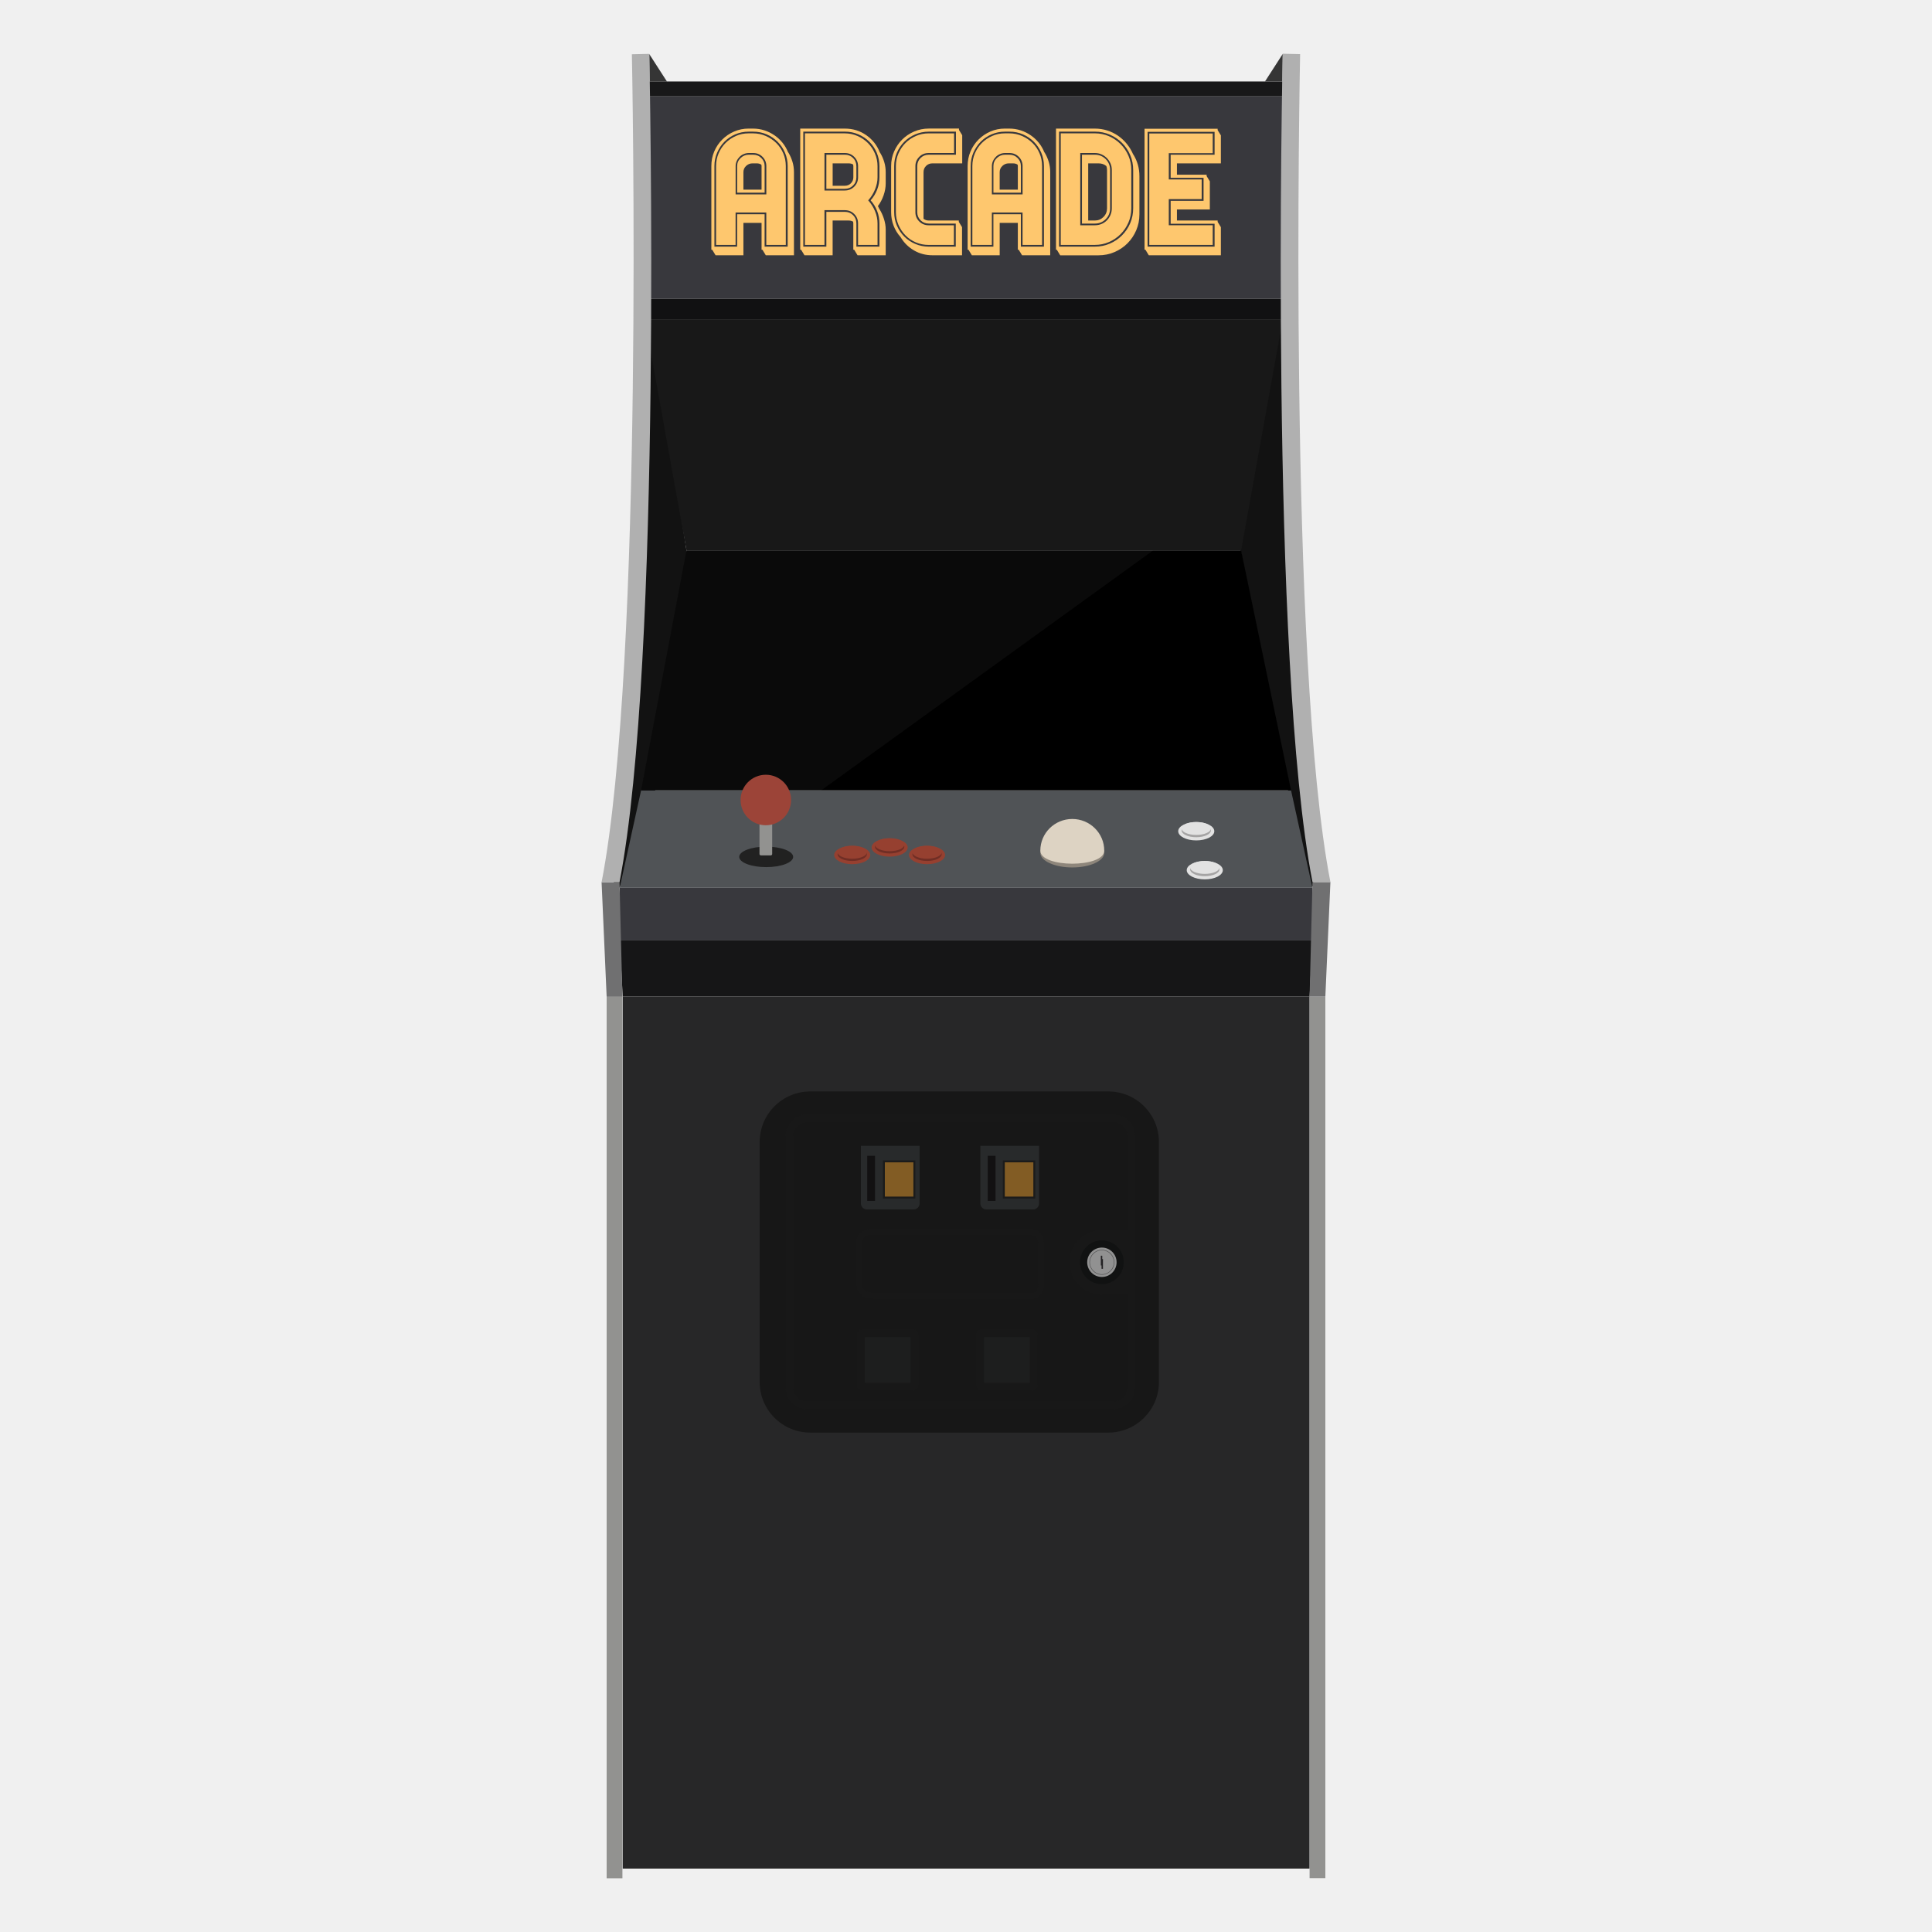
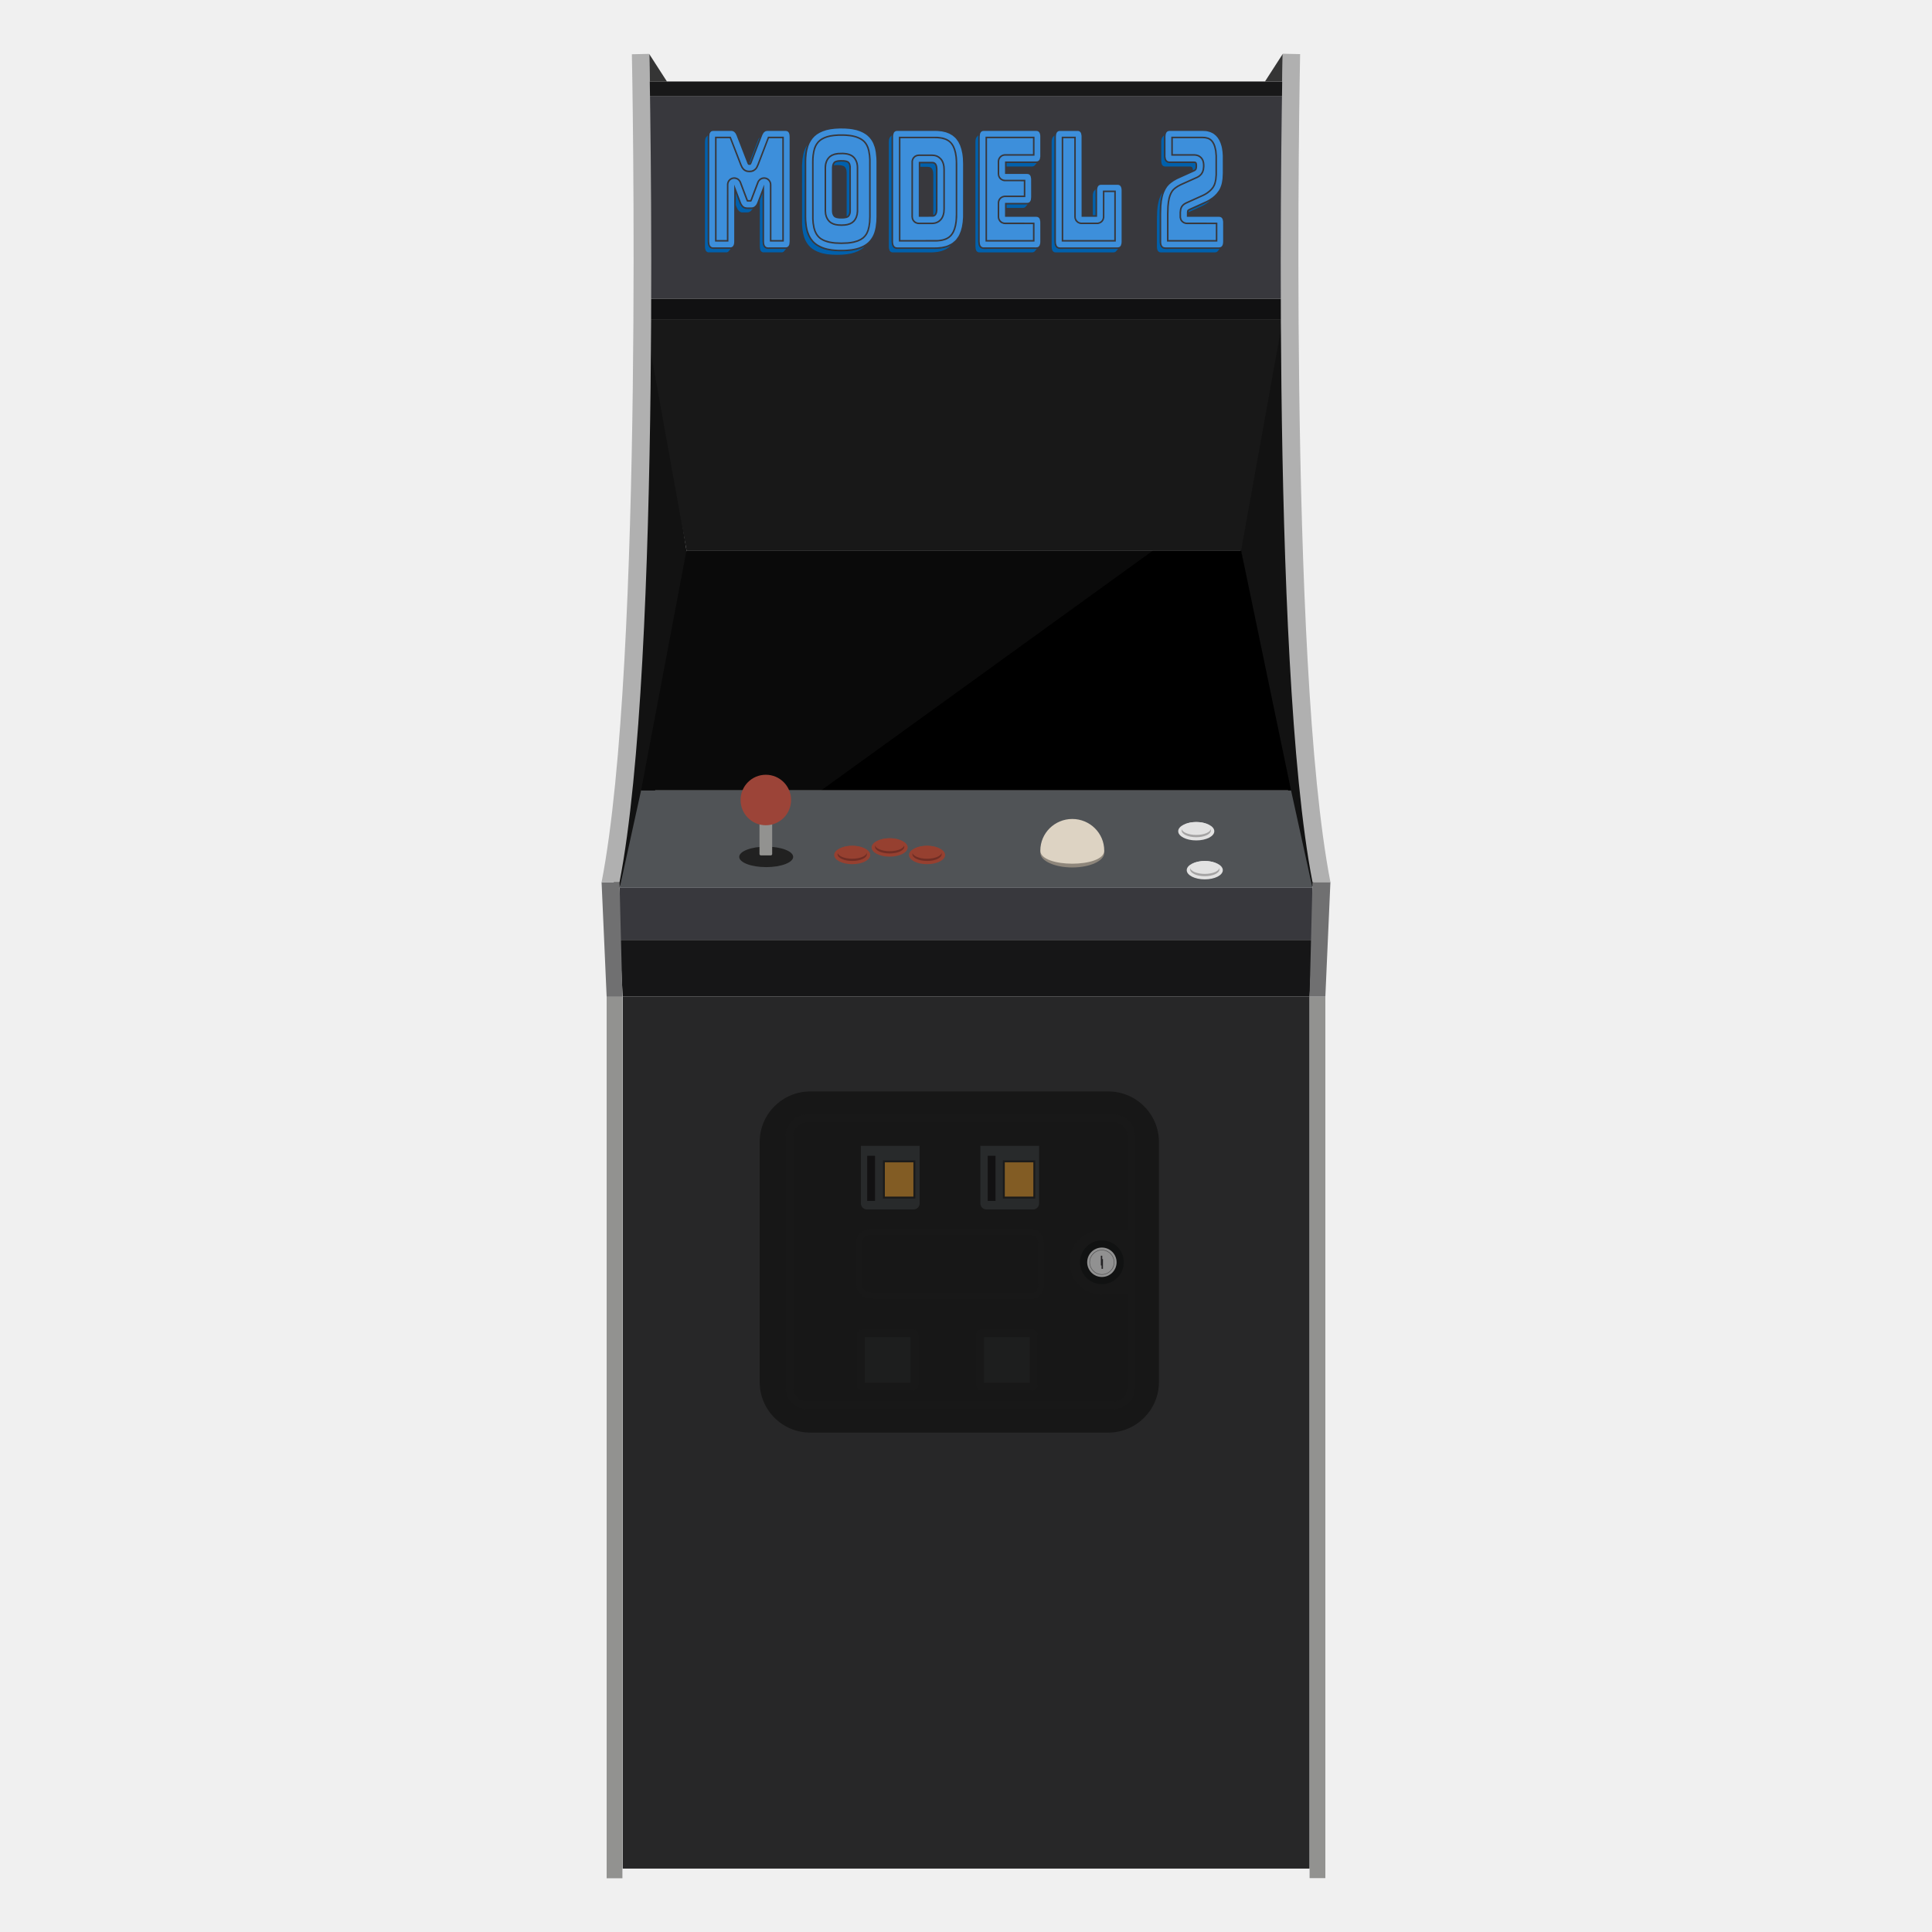
<svg xmlns="http://www.w3.org/2000/svg" id="Layer_1" data-name="Layer 1" viewBox="0 0 1000 1000">
  <defs>
    <style>
      .cls-1 {
        fill: #181818;
      }

      .cls-2 {
        fill: #282a2b;
      }

      .cls-3 {
        stroke-width: 4px;
      }

      .cls-3, .cls-4, .cls-5, .cls-6 {
        fill: none;
      }

      .cls-3, .cls-4, .cls-5, .cls-6, .cls-7 {
        stroke-miterlimit: 10;
      }

      .cls-3, .cls-4, .cls-6 {
        stroke: #181818;
      }

      .cls-8 {
        fill: #111212;
      }

      .cls-9 {
        fill: #181819;
      }

      .cls-10 {
        fill: #121212;
      }

      .cls-11 {
        fill: #272728;
      }

      .cls-12 {
        fill: #fff;
        opacity: .04;
      }

      .cls-13 {
        fill: #702e25;
      }

      .cls-14 {
        fill: #e2e2e2;
      }

      .cls-15 {
        fill: #929290;
      }

      .cls-4 {
        stroke-width: 4.07px;
      }

      .cls-16 {
        fill: #222123;
      }

      .cls-5 {
        stroke: #4c4c4d;
        stroke-width: .25px;
      }

      .cls-17 {
        fill: #919191;
      }

      .cls-18 {
        fill: #9c4438;
      }

      .cls-19 {
        fill: #505356;
      }

      .cls-20 {
        fill: #121112;
      }

      .cls-21 {
        fill: #ddd3c3;
      }

      .cls-22 {
        fill: #111112;
      }

      .cls-23 {
        fill: #a5a4a4;
      }

      .cls-24 {
        fill: #1d1e1e;
      }

      .cls-25 {
        fill: #353535;
      }

      .cls-26 {
        fill: #707071;
      }

      .cls-6 {
        stroke-width: 3px;
      }

      .cls-7 {
        fill: #825c24;
        stroke: #1b1b1b;
      }

      .cls-27 {
        fill: #964030;
      }

      .cls-28 {
        fill: #b0b0b0;
      }

      .cls-29 {
        fill: #212121;
      }

      .cls-30 {
        fill: #161617;
      }

      .cls-31 {
        fill: #8e867b;
      }

      .cls-32 {
-         fill: #fec76e;
+         fill: #3d8fdb;
      }

      .cls-33 {
        fill: #38383d;
      }

      .cls-34 {
        fill: #171717;
+       }
+ 
+       .cls-35 {
+         fill: #0060ac;
      }
    </style>
  </defs>
  <polygon class="cls-10" points="355.33 284.89 358.85 354.72 320.8 459.37 317.34 459.44 323.27 411.11 326.61 357.64 331.83 259.21 334.13 175.29 338.15 175.29 355.33 284.89" />
  <polygon class="cls-10" points="642.02 284.28 676.55 458.77 680.01 458.83 674.08 410.51 670.74 357.04 665.52 258.61 665.04 159.11 659.2 174.68 642.02 284.28" />
  <rect class="cls-33" x="333.79" y="49.87" width="330.15" height="104.81" />
  <rect class="cls-9" x="333.79" y="42.18" width="330.15" height="7.69" />
  <rect class="cls-22" x="333.79" y="154.68" width="330.15" height="10.54" />
  <rect class="cls-33" x="320.8" y="459.37" width="358.54" height="27.28" />
  <rect class="cls-11" x="322.3" y="515.85" width="355.54" height="451.33" />
  <polygon class="cls-19" points="679.3 459.44 320.77 459.44 331.83 409.1 668.24 409.1 679.3 459.44" />
  <polygon class="cls-30" points="677.84 515.85 322.3 515.85 320.8 486.56 679.34 486.56 677.84 515.85" />
  <polygon class="cls-1" points="642.41 284.89 355.33 284.89 333.79 165.22 663.94 165.22 642.41 284.89" />
  <rect class="cls-15" x="677.84" y="515.85" width="8.16" height="456.27" />
  <polygon class="cls-26" points="686 515.85 677.84 515.85 679.34 456.57 688.62 456.57 686 515.85" />
  <polygon class="cls-25" points="654.75 42.18 663.94 27.92 663.78 42.18 654.75 42.18" />
  <path class="cls-28" d="M679.34,456.57c-22.28-114.62-15.47-425.62-15.4-428.76l9,.2c-.07,3.13-6.41,314.88,15.68,428.56h-9.28Z" />
  <rect class="cls-15" x="314" y="515.91" width="8.16" height="456.27" transform="translate(636.16 1488.1) rotate(-180)" />
  <polygon class="cls-26" points="314 515.91 322.16 515.91 320.66 456.64 311.38 456.64 314 515.91" />
  <polygon class="cls-25" points="345.25 42.25 336.06 27.98 336.22 42.25 345.25 42.25" />
  <path class="cls-28" d="M320.66,456.64c22.28-114.62,15.47-425.62,15.4-428.76l-9,.2c.07,3.13,6.41,314.88-15.68,428.56h9.28Z" />
  <polygon points="668.24 409.1 331.83 409.1 355.32 284.89 642.4 284.89 668.24 409.1" />
  <rect class="cls-34" x="393.2" y="564.93" width="206.66" height="176.58" rx="26.2" ry="26.2" />
  <path class="cls-6" d="M535.27,670.65h-82.94c-5.08,0-7.58-2.5-7.58-5.58v-21.87c0-3.08,2.5-5.58,5.58-5.58h82.94c3.08,0,5.58,2.5,5.58,5.58v21.87c0,3.08-2.5,5.58-3.58,5.58Z" />
  <rect class="cls-3" x="408.63" y="578.83" width="176.87" height="148.56" rx="9.1" ry="9.1" />
  <path class="cls-1" d="M587.11,653.35c0-3.26-.95-6.29-2.55-8.87v-7.9h-14.21c-9.26,0-16.77,7.51-16.77,16.77s7.51,16.77,16.77,16.77h14.21v-7.9c1.61-2.57,2.55-5.61,2.55-8.87Z" />
  <path class="cls-2" d="M507.42,593.08h30.41v29.82c0,1.72-1.4,3.11-3.11,3.11h-24.18c-1.72,0-3.11-1.4-3.11-3.11v-29.82h0Z" />
  <path class="cls-2" d="M445.59,593.08h30.41v29.82c0,1.72-1.4,3.11-3.11,3.11h-24.18c-1.72,0-3.11-1.4-3.11-3.11v-29.82h0Z" />
  <circle class="cls-8" cx="570.34" cy="653.35" r="11.33" />
  <circle class="cls-17" cx="570.34" cy="653.35" r="7.61" />
  <circle class="cls-5" cx="570.34" cy="653.35" r="6.32" />
  <rect class="cls-7" x="457.5" y="601.12" width="15.78" height="18.74" />
  <rect class="cls-7" x="519.58" y="601.12" width="15.78" height="18.74" />
  <rect class="cls-20" x="448.87" y="598.24" width="4.04" height="23.35" />
  <ellipse class="cls-31" cx="555.02" cy="441.44" rx="16.54" ry="7.55" />
  <rect class="cls-20" x="511.24" y="598.24" width="4.04" height="23.35" />
  <rect class="cls-24" x="445.83" y="690.24" width="27.48" height="26.78" />
  <rect class="cls-24" x="507.42" y="690.24" width="27.48" height="26.78" />
  <rect class="cls-4" x="445.59" y="690.04" width="27.72" height="27.72" rx=".75" ry=".75" />
  <rect class="cls-4" x="507.3" y="690.04" width="27.72" height="27.72" rx=".75" ry=".75" />
  <ellipse class="cls-27" cx="441.11" cy="442.54" rx="9.34" ry="4.76" />
  <ellipse class="cls-29" cx="396.58" cy="443.52" rx="13.96" ry="5.3" />
  <ellipse class="cls-13" cx="441.11" cy="442.14" rx="7.58" ry="3.5" />
  <ellipse class="cls-27" cx="441.11" cy="441.13" rx="7.58" ry="3.34" />
  <ellipse class="cls-27" cx="479.84" cy="442.54" rx="9.34" ry="4.76" />
  <ellipse class="cls-13" cx="479.84" cy="442.14" rx="7.58" ry="3.5" />
  <ellipse class="cls-27" cx="479.84" cy="441.13" rx="7.58" ry="3.34" />
  <ellipse class="cls-14" cx="619.18" cy="430.24" rx="9.34" ry="4.76" />
  <ellipse class="cls-23" cx="619.18" cy="429.84" rx="7.58" ry="3.5" />
  <ellipse class="cls-14" cx="619.18" cy="428.82" rx="7.58" ry="3.34" />
  <ellipse class="cls-14" cx="623.59" cy="450.4" rx="9.34" ry="4.76" />
  <ellipse class="cls-23" cx="623.59" cy="450.01" rx="7.58" ry="3.5" />
  <ellipse class="cls-14" cx="623.59" cy="448.99" rx="7.58" ry="3.34" />
  <ellipse class="cls-27" cx="460.48" cy="438.64" rx="9.34" ry="4.76" />
  <ellipse class="cls-13" cx="460.48" cy="438.25" rx="7.58" ry="3.5" />
  <ellipse class="cls-27" cx="460.48" cy="437.23" rx="7.58" ry="3.34" />
  <rect class="cls-15" x="393.11" y="419.46" width="6.57" height="23.29" rx=".72" ry=".72" />
  <path class="cls-21" d="M571.56,440.27c0,9.04-33.09,9.04-33.09,0s7.41-16.37,16.54-16.37,16.54,7.33,16.54,16.37Z" />
  <polygon class="cls-12" points="596.89 284.89 425.03 409.1 331.83 409.1 355.32 284.89 596.89 284.89" />
  <g>
-     <path class="cls-32" d="M389.8,66.56c2.05,0,4.01.31,5.88.92,1.87.61,3.6,1.46,5.18,2.55,1.58,1.08,2.97,2.37,4.17,3.86,1.2,1.49,2.15,3.12,2.85,4.87l.26.35c.88,1.46,1.56,3.03,2.06,4.7.5,1.67.75,3.44.75,5.31v43.02h-14.57l-1.76-2.9h-.44v-13.87h-9.39v16.77h-14.4l-1.76-2.9h-.44v-43.28c0-2.69.5-5.21,1.49-7.55.99-2.34,2.37-4.39,4.13-6.15s3.8-3.15,6.15-4.17c2.34-1.02,4.86-1.54,7.55-1.54h2.28ZM389.09,68.14h-1.58c-2.46,0-4.77.47-6.94,1.4-2.17.94-4.04,2.21-5.62,3.82-1.58,1.61-2.84,3.5-3.77,5.66-.94,2.17-1.4,4.48-1.4,6.94v41.7h11.76v-16.77h14.22v16.77h11.94v-41.7c0-2.46-.47-4.77-1.4-6.94-.94-2.16-2.21-4.05-3.82-5.66-1.61-1.61-3.5-2.88-5.66-3.82-2.17-.94-4.51-1.4-7.02-1.4h-.7ZM389.75,69.02c2.33,0,4.54.45,6.61,1.36,2.07.91,3.88,2.12,5.43,3.64,1.55,1.52,2.76,3.31,3.63,5.35.88,2.05,1.31,4.24,1.31,6.58v40.82h-10.1v-16.77h-15.89v16.77h-10.1v-40.82c0-2.34.44-4.53,1.31-6.58.88-2.05,2.07-3.83,3.59-5.35,1.52-1.52,3.3-2.74,5.34-3.64,2.04-.91,4.23-1.36,6.57-1.36h2.28ZM387.57,79.2c-.87,0-1.73.18-2.58.53-.84.35-1.57.83-2.18,1.45-.61.61-1.11,1.33-1.48,2.15-.38.82-.57,1.7-.57,2.63v14.66h15.89v-14.66c0-1.87-.66-3.47-1.96-4.78-1.31-1.32-2.93-1.98-4.85-1.98h-2.27ZM389.8,80.08c1.7,0,3.12.57,4.26,1.71s1.71,2.53,1.71,4.17v13.78h-14.22v-13.78c0-1.64.6-3.03,1.8-4.17,1.2-1.14,2.59-1.71,4.17-1.71h2.28ZM384.79,98.16h9.39v-12.2c0-.29-.03-.53-.09-.7-.64-.47-1.43-.7-2.37-.7h-2.28c-1.23,0-2.31.44-3.25,1.32-.94.88-1.4,1.96-1.4,3.25v9.04Z" />
-     <path class="cls-32" d="M414.64,129.24h-.44v-62.68h23.09c4.15,0,7.86,1.14,11.1,3.42,3.25,2.28,5.57,5.24,6.98,8.87l.26.35c.88,1.46,1.56,3.03,2.06,4.7.5,1.67.75,3.44.75,5.31v5.71c0,2.05-.37,4.11-1.1,6.19-.73,2.08-1.71,3.94-2.94,5.57l.61,1.23.09.18.18.26c.94,1.52,1.7,3.2,2.28,5.05.58,1.84.88,3.64.88,5.4v13.34h-14.57l-1.76-2.9h-.44v-13.61c0-.12-.02-.26-.04-.44-.03-.18-.04-.32-.04-.44-.64-.41-1.43-.61-2.37-.61h-8.25v18h-14.57l-1.76-2.9ZM455.2,115.63c0-2.22-.4-4.36-1.19-6.41-.79-2.05-1.92-3.89-3.38-5.53,1.46-1.64,2.59-3.48,3.38-5.53.79-2.05,1.19-4.18,1.19-6.41v-5.71c0-2.46-.47-4.78-1.4-6.98-.94-2.19-2.21-4.1-3.82-5.71-1.61-1.61-3.51-2.88-5.71-3.82-2.19-.94-4.52-1.4-6.98-1.4h-21.51v59.52h11.94v-18h9.57c1.7,0,3.12.57,4.26,1.71,1.14,1.14,1.71,2.56,1.71,4.26v12.03h11.94v-12.03ZM454.23,126.78h-10.1v-11.15c0-1.93-.66-3.56-1.99-4.87-1.32-1.32-2.96-1.98-4.9-1.98h-10.5v18h-10.1v-57.76h20.58c2.33,0,4.54.45,6.61,1.36,2.07.91,3.87,2.12,5.39,3.64,1.52,1.52,2.73,3.32,3.63,5.4.91,2.08,1.36,4.29,1.36,6.63v5.71c0,2.05-.43,4.13-1.27,6.23-.85,2.11-2.03,4.01-3.56,5.71,1.52,1.7,2.71,3.59,3.56,5.66.85,2.08,1.27,4.17,1.27,6.28v11.15ZM444.14,86.05c0-1.93-.66-3.56-1.99-4.87-1.32-1.32-2.96-1.98-4.9-1.98h-10.5v19.4h10.5c1.94,0,3.57-.66,4.9-1.98,1.32-1.32,1.99-2.94,1.99-4.87v-5.71ZM443.26,91.75c0,1.7-.57,3.12-1.71,4.26-1.14,1.14-2.56,1.71-4.26,1.71h-9.57v-17.65h9.57c1.7,0,3.12.57,4.26,1.71s1.71,2.56,1.71,4.26v5.71ZM441.68,86.05c0-.12-.02-.26-.04-.44-.03-.18-.04-.32-.04-.44-.64-.41-1.43-.61-2.37-.61h-8.25v11.59h6.32c1.23,0,2.27-.42,3.12-1.27s1.27-1.89,1.27-3.12v-5.71Z" />
-     <path class="cls-32" d="M496.37,67.26l1.67,2.72v14.57h-15.36c-1.35,0-2.46.44-3.34,1.32s-1.32,1.96-1.32,3.25v24.14c.76.59,1.67.88,2.72.88h15.54v.7l1.67,2.72v14.57h-15.27c-3.51,0-6.7-.83-9.57-2.5-2.87-1.67-5.15-3.91-6.85-6.72l-.18-.26c-1.52-1.7-2.71-3.64-3.56-5.84-.85-2.19-1.27-4.52-1.27-6.98v-23.88c0-2.69.51-5.21,1.54-7.55,1.02-2.34,2.41-4.39,4.17-6.15s3.82-3.15,6.19-4.17c2.37-1.02,4.9-1.54,7.59-1.54h15.63v.7ZM494.79,68.14h-14.05c-2.46,0-4.78.47-6.98,1.4-2.19.94-4.1,2.21-5.71,3.82s-2.88,3.5-3.82,5.66c-.94,2.17-1.4,4.48-1.4,6.94v23.88c0,2.46.47,4.77,1.4,6.94.94,2.17,2.21,4.05,3.82,5.66,1.61,1.61,3.51,2.88,5.71,3.82,2.19.94,4.52,1.4,6.98,1.4h13.96v-11.94h-13.96c-1.7,0-3.12-.57-4.26-1.71-1.14-1.14-1.71-2.53-1.71-4.17v-23.88c0-1.64.57-3.03,1.71-4.17,1.14-1.14,2.56-1.71,4.26-1.71h14.05v-11.94ZM493.83,79.2h-13.17c-1.93,0-3.56.66-4.87,1.98s-1.98,2.91-1.98,4.78v23.88c0,1.87.66,3.47,1.98,4.78s2.94,1.98,4.87,1.98h13.08v10.18h-13.08c-2.34,0-4.55-.44-6.62-1.32-2.07-.88-3.86-2.09-5.37-3.64-1.51-1.55-2.71-3.35-3.61-5.4-.9-2.05-1.35-4.24-1.35-6.58v-23.88c0-2.34.45-4.53,1.35-6.58.9-2.05,2.1-3.83,3.61-5.35,1.51-1.52,3.3-2.74,5.37-3.64,2.07-.91,4.27-1.36,6.62-1.36h13.17v10.18Z" />
-     <path class="cls-32" d="M522.44,66.56c2.05,0,4.01.31,5.88.92,1.87.61,3.6,1.46,5.18,2.55,1.58,1.08,2.97,2.37,4.17,3.86,1.2,1.49,2.15,3.12,2.85,4.87l.26.35c.88,1.46,1.57,3.03,2.06,4.7.5,1.67.75,3.44.75,5.31v43.02h-14.57l-1.75-2.9h-.44v-13.87h-9.39v16.77h-14.4l-1.76-2.9h-.44v-43.28c0-2.69.5-5.21,1.49-7.55,1-2.34,2.37-4.39,4.13-6.15s3.8-3.15,6.14-4.17c2.34-1.02,4.86-1.54,7.55-1.54h2.28ZM521.74,68.14h-1.58c-2.46,0-4.77.47-6.94,1.4-2.17.94-4.04,2.21-5.62,3.82-1.58,1.61-2.84,3.5-3.78,5.66-.94,2.17-1.4,4.48-1.4,6.94v41.7h11.76v-16.77h14.22v16.77h11.94v-41.7c0-2.46-.47-4.77-1.4-6.94-.94-2.16-2.21-4.05-3.82-5.66-1.61-1.61-3.5-2.88-5.66-3.82-2.17-.94-4.51-1.4-7.02-1.4h-.7ZM522.4,69.02c2.33,0,4.54.45,6.61,1.36,2.07.91,3.88,2.12,5.43,3.64,1.55,1.52,2.76,3.31,3.63,5.35.88,2.05,1.31,4.24,1.31,6.58v40.82h-10.1v-16.77h-15.89v16.77h-10.1v-40.82c0-2.34.44-4.53,1.31-6.58.88-2.05,2.07-3.83,3.59-5.35,1.52-1.52,3.3-2.74,5.34-3.64,2.04-.91,4.23-1.36,6.57-1.36h2.28ZM520.21,79.2c-.88,0-1.73.18-2.58.53-.85.35-1.57.83-2.18,1.45-.61.61-1.11,1.33-1.48,2.15-.38.82-.57,1.7-.57,2.63v14.66h15.89v-14.66c0-1.87-.65-3.47-1.96-4.78-1.31-1.32-2.93-1.98-4.85-1.98h-2.27ZM522.44,80.08c1.7,0,3.12.57,4.26,1.71,1.14,1.14,1.71,2.53,1.71,4.17v13.78h-14.22v-13.78c0-1.64.6-3.03,1.8-4.17,1.2-1.14,2.59-1.71,4.17-1.71h2.28ZM517.44,98.16h9.39v-12.2c0-.29-.03-.53-.09-.7-.64-.47-1.44-.7-2.37-.7h-2.28c-1.23,0-2.31.44-3.25,1.32-.94.88-1.41,1.96-1.41,3.25v9.04Z" />
-     <path class="cls-32" d="M547.02,129.24h-.44v-62.68h20.1c2.22,0,4.36.32,6.41.97,2.05.65,3.93,1.57,5.66,2.77,1.73,1.2,3.25,2.62,4.56,4.26,1.32,1.64,2.38,3.42,3.21,5.35l.17.18c1,1.64,1.76,3.38,2.28,5.22.53,1.84.79,3.79.79,5.84v19.84c0,2.93-.56,5.68-1.67,8.25-1.11,2.58-2.62,4.81-4.52,6.72-1.9,1.9-4.14,3.41-6.72,4.52-2.58,1.11-5.33,1.67-8.25,1.67h-19.84l-1.76-2.9ZM586.53,87.98c0-2.75-.51-5.33-1.54-7.73-1.02-2.4-2.44-4.51-4.26-6.32-1.81-1.81-3.92-3.23-6.32-4.26-2.4-1.02-4.98-1.54-7.73-1.54h-18.52v59.52h18.52c2.75,0,5.33-.51,7.73-1.54,2.4-1.02,4.51-2.44,6.32-4.26s3.23-3.92,4.26-6.32c1.02-2.4,1.54-4.97,1.54-7.73v-19.84ZM585.56,107.82c0,2.63-.5,5.09-1.49,7.37-.99,2.28-2.35,4.29-4.07,6.01-1.72,1.73-3.72,3.09-6,4.08-2.28,1-4.73,1.49-7.36,1.49h-17.6v-57.76h17.6c2.63,0,5.08.5,7.36,1.49,2.28,1,4.28,2.36,6,4.08,1.72,1.73,3.08,3.73,4.07,6.01.99,2.28,1.49,4.74,1.49,7.37v19.84ZM559.14,79.2v37.4h7.55c1.23,0,2.37-.22,3.42-.66s1.98-1.05,2.77-1.84,1.42-1.73,1.89-2.81c.47-1.08.7-2.24.7-3.47v-19.84c0-1.23-.23-2.37-.7-3.42-.47-1.05-1.1-1.98-1.89-2.77-.79-.79-1.71-1.42-2.77-1.89-1.05-.47-2.19-.7-3.42-.7h-7.55ZM566.69,80.08c2.22,0,4.1.76,5.62,2.28,1.52,1.52,2.28,3.4,2.28,5.62v19.84c0,2.23-.76,4.1-2.28,5.62s-3.39,2.28-5.62,2.28h-6.67v-35.64h6.67ZM563.26,114.14h3.42c1.76,0,3.25-.61,4.48-1.84,1.23-1.23,1.84-2.72,1.84-4.48v-19.84c0-.82-.12-1.49-.35-2.02-1.11-.94-2.46-1.4-4.04-1.4h-5.36v29.58Z" />
-     <path class="cls-32" d="M630.25,114.84l1.67,2.73v14.56h-37.31l-1.76-2.9h-.44v-62.59h37.84v.7l1.67,2.72v14.49h-22.74v5.88h15.36v.7l1.67,2.72v14.57h-17.03v5.71h21.07v.71ZM605.93,115.81v-11.85h17.03v-11.94h-17.03v-11.94h22.74v-11.85h-34.68v59.43h34.68v-11.85h-22.74ZM627.7,126.78h-32.83v-57.68h32.83v10.18h-22.74v13.61h17.03v10.18h-17.03v13.52h22.74v10.18Z" />
+     <path class="cls-35" fill-rule="evenodd" d="M366.32,70.06L365.43,71.11L365.27,71.38L365.03,72.05L364.90,73.37L364.90,127.63L364.96,128.55L365.13,129.30L365.43,129.89L365.84,130.31L366.36,130.56L366.67,130.62L376.06,130.62L376.37,130.56L376.90,130.31L378.21,128.83L369.18,128.84L368.34,128.73L367.57,128.36L366.97,127.75L366.58,126.97L366.37,126.06L366.30,125.04ZM381.29,107.28L381.85,108.45L382.56,109.29L383.11,109.66L383.72,109.89L384.05,109.94L386.73,109.96L387.71,109.79L388.56,109.29L389.62,108.10L388.95,108.16L386.16,108.14L385.33,107.95L384.94,107.78L384.24,107.30L383.64,106.66L382.93,105.44L380.83,99.93L380.83,106.08ZM393.29,127.63L393.42,128.95L393.52,129.30L393.81,129.89L394.22,130.31L394.75,130.56L395.06,130.62L404.74,130.62L405.05,130.56L405.58,130.31L406.89,128.83L397.15,128.82L396.32,128.58L395.95,128.36L395.63,128.08L395.13,127.38L394.84,126.53L394.69,125.04L394.69,99.93L393.29,103.63ZM393.26,71.08L392.75,71.77L392.39,72.47L387.78,84.54L388.07,84.54L388.39,83.85ZM417.78,75.12L417.05,76.35L416.61,77.28L416.24,78.25L415.80,79.80L415.32,82.59L415.12,85.63L415.14,116.08L415.32,118.49L415.68,120.74L416.24,122.83L416.82,124.27L417.55,125.61L418.42,126.83L419.45,127.94L420.24,128.60L421.59,129.49L423.14,130.25L424.88,130.88L426.17,131.22L428.31,131.60L430.69,131.82L433.32,131.90L435.94,131.82L438.33,131.60L440.47,131.22L442.36,130.69L444.03,130.01L445.04,129.49L445.96,128.91L446.80,128.28L447.42,127.71L445.42,128.62L443.53,129.23L441.40,129.68L439.85,129.88L438.19,130.02L434.60,130.09L432.00,129.96L430.40,129.79L428.90,129.55L426.85,129.05L425.61,128.62L423.92,127.87L422.42,126.97L421.52,126.29L420.71,125.54L419.67,124.31L419.07,123.43L418.30,122.02L417.87,121.01L417.51,119.96L416.99,117.74L416.66,115.38L416.52,112.87L416.54,82.37L416.66,80.50L416.89,78.72L417.22,77.02ZM431.54,85.54L433.32,85.43L434.78,85.50L435.59,85.62L436.56,85.91L437.04,86.18L437.38,86.52L437.76,87.10L438.09,87.99L438.23,89.28L438.23,111.99L438.75,111.72L439.15,111.22L439.51,110.32L439.63,109.44L439.63,86.69L439.51,85.58L439.32,85.03L439.06,84.55L438.76,84.23L438.43,84.04L437.28,83.74L435.52,83.63L433.78,83.74L433.14,83.87L432.45,84.14L432.19,84.33L431.89,84.72ZM461.48,70.06L460.59,71.11L460.43,71.38L460.12,72.45L460.06,73.37L460.06,127.63L460.12,128.55L460.43,129.62L460.59,129.89L461.00,130.31L461.53,130.56L462.17,130.64L481.89,130.64L483.10,130.61L485.34,130.38L487.37,129.92L489.18,129.22L490.78,128.29L491.50,127.74L492.20,127.09L490.79,127.74L488.76,128.36L486.53,128.72L484.10,128.84L463.93,128.82L463.10,128.58L462.73,128.36L462.41,128.08L461.91,127.38L461.62,126.53L461.46,125.04ZM480.31,86.35L481.15,86.46L481.84,86.80L482.13,87.05L482.38,87.35L482.76,88.14L482.99,89.14L483.06,90.37L483.05,111.35L483.56,111.12L483.91,110.74L484.06,110.47L484.31,109.73L484.45,108.72L484.46,87.78L484.31,86.19L484.07,85.47L483.75,85.00L483.36,84.72L482.84,84.57L476.35,84.55L476.35,86.35ZM505.13,71.70L504.95,72.45L504.89,73.37L504.89,127.63L505.03,128.95L505.26,129.62L505.61,130.12L506.08,130.46L506.36,130.56L507.00,130.64L534.16,130.64L534.80,130.56L535.08,130.46L535.55,130.12L536.64,128.83L509.18,128.84L508.33,128.73L507.56,128.36L507.24,128.08L506.74,127.38L506.45,126.53L506.29,125.04L506.33,70.03L505.42,71.11ZM529.42,107.62L530.06,107.53L530.59,107.28L531.90,105.80L521.00,105.82L521.00,107.62ZM534.16,86.18L534.80,86.10L535.33,85.85L536.64,84.37L521.00,84.38L521.00,86.18ZM567.06,97.94L566.17,98.99L566.01,99.26L565.70,100.33L565.64,101.25L565.64,111.42L567.04,111.42ZM545.76,70.06L544.87,71.11L544.71,71.38L544.40,72.45L544.34,73.37L544.34,127.63L544.40,128.55L544.71,129.62L545.06,130.12L545.53,130.46L545.80,130.56L546.45,130.64L576.24,130.64L576.88,130.56L577.16,130.46L577.63,130.12L578.72,128.83L548.62,128.84L547.78,128.73L547.01,128.36L546.68,128.08L546.19,127.38L545.89,126.53L545.74,125.04ZM621.59,106.95L622.97,106.27L624.24,105.51L625.41,104.69L626.28,103.95L624.13,105.07L615.58,108.94L615.26,109.17L615.13,109.87ZM602.47,70.06L601.58,71.11L601.42,71.38L601.18,72.05L601.07,72.89L601.07,83.65L601.29,84.84L601.42,85.16L601.77,85.66L602.24,85.99L602.82,86.16L603.16,86.18L616.14,86.19L616.80,86.39L617.14,86.72L617.35,87.30L617.44,88.18L617.97,87.92L618.40,87.63L618.61,87.36L618.72,87.04L618.84,85.96L618.74,84.77L618.65,84.53L618.47,84.43L618.05,84.38L605.33,84.38L604.49,84.27L604.09,84.12L603.40,83.62L603.12,83.29L602.73,82.51L602.60,82.07L602.47,81.10ZM601.67,99.66L601.13,100.55L600.64,101.53L600.20,102.61L599.81,103.79L599.35,105.86L599.12,107.45L598.96,109.21L598.83,113.23L598.83,127.63L598.89,128.55L599.06,129.30L599.19,129.62L599.54,130.12L600.01,130.46L600.29,130.56L600.93,130.64L628.79,130.64L629.44,130.56L629.96,130.31L630.18,130.12L631.27,128.83L603.11,128.84L602.27,128.73L601.87,128.58L601.17,128.08L600.90,127.75L600.51,126.97L600.38,126.53L600.24,125.56L600.24,109.55L600.36,106.55L600.63,103.92L601.06,101.65Z" />
+     <path class="cls-32" fill-rule="evenodd" d="M368.87,128.02L378.26,128.02L378.57,127.96L379.10,127.71L379.51,127.29L379.80,126.70L379.98,125.95L380.03,125.03L380.03,95.56L383.49,104.68L383.85,105.50L384.51,106.45L385.03,106.90L385.61,107.19L386.59,107.36L388.93,107.36L389.60,107.29L389.91,107.19L390.49,106.90L391.25,106.17L391.67,105.50L392.03,104.68L395.49,95.56L395.49,125.03L395.54,125.95L395.72,126.70L396.01,127.29L396.42,127.71L396.95,127.96L397.59,128.04L406.94,128.02L407.25,127.96L407.78,127.71L408.19,127.29L408.48,126.70L408.58,126.35L408.71,125.03L408.71,70.77L408.65,69.85L408.48,69.10L408.19,68.51L407.78,68.09L407.25,67.84L406.60,67.76L397.12,67.76L396.30,67.91L395.57,68.38L395.15,68.87L394.59,69.87L388.99,84.47L388.61,85.15L388.39,85.30L388.17,85.34L387.59,85.34L387.33,85.26L387.12,85.06L386.90,84.65L381.16,69.87L380.61,68.87L379.95,68.19L379.19,67.83L378.63,67.76L369.21,67.76L368.56,67.84L368.29,67.94L368.04,68.09L367.63,68.51L367.33,69.10L367.23,69.45L367.10,70.77L367.10,125.03L367.23,126.35L367.47,127.02L367.63,127.29L368.04,127.71L368.56,127.96ZM370.10,125.04L370.10,70.76L378.25,70.76L383.84,85.14L384.36,86.28L384.92,87.10L385.66,87.75L386.57,88.18L387.64,88.34L388.92,88.26L389.86,87.92L390.69,87.32L391.08,86.88L391.38,86.41L392.02,85.01L397.50,70.76L405.71,70.76L405.71,125.04L398.49,125.04L398.47,95.26L398.25,94.40L397.97,93.87L397.59,93.42L397.12,93.04L396.60,92.77L396.02,92.60L395.43,92.56L394.55,92.70L393.76,93.10L393.11,93.72L392.80,94.22L389.24,103.59L388.85,104.36L386.67,104.36L386.59,104.24L386.28,103.59L382.84,94.49L382.58,93.96L382.21,93.49L381.76,93.10L381.24,92.81L380.38,92.58L379.79,92.57L379.20,92.67L378.65,92.89L378.15,93.22L377.73,93.63L377.27,94.40L377.09,94.96L377.03,95.56L377.03,125.04ZM453.57,114.71L453.66,112.22L453.66,83.67L453.61,81.78L453.31,78.85L453.00,77.20L452.73,76.16L452.00,74.21L451.54,73.31L451.01,72.46L450.09,71.27L449.00,70.21L448.16,69.56L446.75,68.70L445.14,67.97L443.32,67.37L441.27,66.93L439.76,66.72L437.30,66.53L434.61,66.51L432.07,66.64L429.77,66.93L427.71,67.37L425.90,67.97L424.29,68.70L422.87,69.56L421.65,70.55L420.62,71.66L419.75,72.88L419.02,74.21L418.44,75.65L417.88,77.74L417.59,79.41L417.37,81.78L417.32,83.67L417.32,112.22L417.37,114.10L417.68,117.04L418.00,118.68L418.28,119.73L419.02,121.67L419.49,122.57L420.02,123.43L420.94,124.61L421.65,125.34L422.44,126.00L423.32,126.61L424.80,127.41L425.90,127.88L427.08,128.28L428.37,128.62L430.51,129.00L432.07,129.17L433.74,129.27L436.42,129.29L438.14,129.22L440.53,129.00L441.98,128.76L443.32,128.46L444.56,128.09L445.70,127.65L446.75,127.16L447.71,126.61L448.59,126.00L449.38,125.34L450.09,124.61L450.72,123.83L451.28,123.01L451.78,122.13L452.21,121.21L452.57,120.23L452.87,119.21L453.22,117.60ZM450.54,115.03L450.17,117.55L449.72,119.29L449.11,120.76L448.74,121.42L448.08,122.34L447.07,123.38L445.75,124.29L444.07,125.07L442.00,125.69L440.13,126.02L438.72,126.18L435.52,126.30L432.32,126.18L430.91,126.02L429.03,125.69L427.94,125.41L426.51,124.89L425.66,124.49L424.58,123.85L423.97,123.38L423.19,122.62L422.50,121.73L422.09,121.08L421.42,119.66L420.92,118.00L420.50,115.54L420.34,113.37L420.32,83.68L420.36,81.95L420.50,80.34L420.82,78.36L421.28,76.61L421.73,75.49L422.29,74.47L423.19,73.26L424.27,72.26L425.30,71.57L426.53,70.96L427.97,70.42L429.64,70.00L431.61,69.70L433.86,69.53L436.36,69.51L437.96,69.57L440.11,69.79L441.39,70.00L443.06,70.42L444.50,70.96L445.74,71.57L446.76,72.26L447.60,73.00L448.31,73.84L448.93,74.79L449.59,76.21L450.07,77.86L450.48,80.33L450.64,82.51L450.66,112.21ZM463.20,127.71L463.73,127.96L464.37,128.04L484.09,128.04L485.30,128.01L487.54,127.78L489.57,127.32L490.50,127.00L492.21,126.18L492.98,125.69L494.37,124.53L494.98,123.86L496.05,122.34L496.52,121.48L497.30,119.58L497.88,117.43L498.27,115.03L498.47,112.38L498.49,84.84L498.39,82.06L498.27,80.77L498.10,79.53L497.61,77.26L496.93,75.24L496.05,73.46L494.98,71.94L494.37,71.27L492.98,70.11L491.38,69.18L489.57,68.48L487.54,68.02L485.30,67.79L484.09,67.76L464.37,67.76L463.73,67.84L463.20,68.09L462.79,68.51L462.63,68.78L462.32,69.85L462.26,70.77L462.26,125.03L462.32,125.95L462.50,126.70L462.79,127.29ZM465.26,125.04L465.26,70.76L485.15,70.78L486.13,70.86L487.91,71.15L488.70,71.36L490.09,71.89L491.26,72.57L492.24,73.40L493.09,74.40L493.83,75.65L494.45,77.18L494.95,79.00L495.29,81.11L495.40,82.28L495.49,84.86L495.47,112.28L495.29,114.69L494.95,116.80L494.45,118.62L493.83,120.15L493.47,120.80L492.68,121.93L492.24,122.40L491.26,123.23L490.09,123.91L489.42,124.20L487.91,124.65L487.05,124.82L485.15,125.02L484.06,125.04ZM508.86,128.02L536.36,128.04L537.00,127.96L537.28,127.86L537.75,127.52L538.10,127.02L538.41,125.95L538.46,125.03L538.45,114.75L538.23,113.56L537.94,112.97L537.53,112.55L537.00,112.30L536.36,112.22L520.20,112.22L520.20,105.02L531.62,105.02L532.26,104.93L532.54,104.83L533.01,104.49L533.36,103.99L533.59,103.32L533.72,102.00L533.71,92.56L533.49,91.37L533.20,90.78L533.01,90.55L532.54,90.22L532.26,90.11L531.62,90.03L520.20,90.03L520.20,83.58L536.36,83.58L537.00,83.50L537.28,83.39L537.75,83.06L538.10,82.56L538.23,82.24L538.45,81.05L538.45,70.29L538.33,69.45L538.10,68.78L537.75,68.28L537.28,67.94L537.00,67.84L536.36,67.76L509.20,67.76L508.56,67.84L508.28,67.94L507.81,68.28L507.46,68.78L507.23,69.45L507.09,70.77L507.09,125.03L507.23,126.35L507.46,127.02L507.62,127.29L508.03,127.71L508.56,127.96ZM510.10,125.04L510.10,70.76L535.46,70.76L535.46,80.58L520.20,80.58L519.62,80.64L519.06,80.81L518.54,81.09L517.88,81.68L517.43,82.43L517.26,83.00L517.20,83.58L517.20,90.03L517.26,90.61L517.43,91.18L517.71,91.70L518.08,92.15L518.54,92.52L519.33,92.90L520.20,93.03L530.72,93.03L530.72,93.09L530.72,102.02L519.91,102.03L519.06,102.25L518.54,102.52L518.08,102.90L517.71,103.35L517.33,104.15L517.20,105.02L517.20,112.22L517.26,112.80L517.43,113.37L517.88,114.12L518.54,114.71L519.06,114.99L519.91,115.20L535.46,115.22L535.46,125.04ZM548.00,127.96L548.65,128.04L578.44,128.04L579.08,127.96L579.61,127.71L579.83,127.52L580.18,127.02L580.49,125.95L580.54,125.03L580.54,98.65L580.49,97.73L580.31,96.98L580.02,96.39L579.61,95.97L579.08,95.72L578.44,95.64L569.95,95.64L569.31,95.72L568.78,95.97L568.56,96.16L568.21,96.66L567.98,97.33L567.86,98.17L567.84,112.22L559.83,112.22L559.81,70.29L559.59,69.10L559.30,68.51L558.89,68.09L558.36,67.84L558.06,67.78L548.31,67.78L547.73,67.94L547.26,68.28L546.91,68.78L546.77,69.10L546.60,69.85L546.54,70.77L546.54,125.03L546.60,125.95L546.91,127.02L547.26,127.52L547.48,127.71ZM549.54,125.04L549.54,70.76L556.82,70.76L556.83,112.22L556.88,112.80L557.05,113.37L557.51,114.12L558.16,114.71L558.68,114.99L559.53,115.20L568.14,115.20L568.99,114.99L569.51,114.71L569.96,114.34L570.34,113.89L570.62,113.37L570.83,112.51L570.85,98.64L577.54,98.64L577.54,125.04ZM602.49,127.96L603.13,128.04L630.99,128.04L631.64,127.96L632.16,127.71L632.57,127.29L632.87,126.70L633.04,125.95L633.10,125.03L633.09,114.75L632.87,113.56L632.57,112.97L632.16,112.55L631.64,112.30L630.99,112.22L614.31,112.22L614.35,109.63L614.46,109.03L614.69,108.60L615.43,108.12L624.49,104.02L625.82,103.30L627.61,102.09L628.67,101.18L629.63,100.21L630.88,98.59L631.56,97.33L632.10,95.90L632.32,95.12L632.50,94.29L632.77,92.51L632.92,89.53L632.91,80.55L632.76,78.47L632.47,76.56L632.27,75.68L631.75,74.05L631.10,72.59L630.29,71.31L629.35,70.23L628.27,69.34L627.68,68.97L626.40,68.37L624.99,67.98L624.23,67.85L622.62,67.76L605.36,67.76L604.71,67.84L604.19,68.09L603.78,68.51L603.49,69.10L603.31,69.85L603.25,70.77L603.27,81.05L603.49,82.24L603.62,82.56L603.97,83.06L604.44,83.39L605.02,83.56L605.36,83.58L618.06,83.58L618.59,83.63L619.08,83.84L619.40,84.22L619.60,85.01L619.64,85.98L619.56,86.92L619.37,87.62L619.12,88.03L618.61,88.47L618.06,88.77L609.34,92.70L607.68,93.62L606.16,94.68L605.11,95.57L604.16,96.65L603.33,97.95L602.61,99.45L602.20,100.58L601.84,101.84L601.43,104.03L601.16,106.61L601.03,110.63L601.04,125.51L601.16,126.35L601.39,127.02L601.74,127.52L601.96,127.71ZM604.03,125.04L604.03,110.64L604.15,106.82L604.40,104.46L604.76,102.54L605.21,101.05L605.76,99.77L606.36,98.74L606.98,97.95L608.00,97.05L609.26,96.17L611.03,95.21L619.49,91.42L620.09,91.08L620.70,90.66L621.49,89.86L622.08,88.89L622.46,87.74L622.63,86.28L622.63,85.25L622.53,84.32L622.31,83.42L622.03,82.77L621.58,82.11L621.02,81.55L620.39,81.13L619.75,80.85L619.01,80.66L618.13,80.58L606.25,80.58L606.25,70.76L622.58,70.76L623.85,70.83L625.36,71.19L626.19,71.57L626.91,72.07L627.57,72.72L628.17,73.53L628.71,74.53L629.16,75.74L629.67,77.95L629.91,80.65L629.91,90.47L629.69,92.97L629.23,95.00L628.82,96.09L628.07,97.38L627.40,98.20L626.63,98.98L625.30,100.06L624.28,100.72L623.16,101.33L614.00,105.48L613.22,105.93L612.63,106.42L612.22,106.88L611.91,107.36L611.65,107.96L611.48,108.56L611.32,109.92L611.33,112.51L611.54,113.37L611.82,113.89L612.19,114.34L612.65,114.71L613.17,114.99L614.02,115.20L630.10,115.22L630.10,125.04ZM604.83,124.24L629.30,124.24L629.30,116.02L614.31,116.02L613.57,115.95L612.52,115.57L611.63,114.91L611.15,114.33L610.80,113.67L610.53,112.59L610.52,109.90L610.70,108.40L610.89,107.71L611.21,106.97L611.57,106.41L612.08,105.84L612.77,105.27L613.65,104.76L622.20,100.90L623.36,100.33L624.37,99.73L625.69,98.74L626.81,97.67L627.67,96.56L628.29,95.29L628.63,94.18L628.90,92.85L629.11,90.44L629.11,80.68L628.88,78.07L628.40,75.98L627.98,74.86L627.50,73.96L626.97,73.24L626.40,72.69L625.79,72.27L625.09,71.94L623.75,71.63L622.57,71.56L607.05,71.56L607.05,79.78L618.29,79.79L619.28,79.90L620.28,80.19L621.06,80.59L621.80,81.17L622.19,81.59L622.73,82.39L623.06,83.15L623.32,84.17L623.43,85.22L623.43,86.31L623.24,87.91L622.81,89.23L622.13,90.35L621.19,91.29L620.52,91.76L619.82,92.14L611.37,95.94L610.01,96.65L608.78,97.46L607.75,98.30L607.02,99.19L606.48,100.13L605.96,101.32L605.53,102.73L605.19,104.57L604.95,106.88L604.83,110.64ZM550.34,71.56L550.34,124.24L576.74,124.24L576.74,99.44L571.64,99.44L571.63,112.59L571.35,113.67L571.00,114.33L570.53,114.91L569.95,115.38L568.95,115.85L568.22,116.00L559.45,116.00L558.72,115.85L557.71,115.38L556.89,114.63L556.47,114.01L556.10,112.96L556.03,112.22L556.03,71.56ZM510.89,124.24L534.66,124.24L534.66,116.02L520.20,116.02L519.46,115.95L518.41,115.57L517.79,115.16L517.27,114.63L516.69,113.67L516.48,112.96L516.40,112.22L516.42,104.64L516.57,103.91L516.85,103.23L517.27,102.61L517.79,102.08L518.75,101.51L519.83,101.24L529.92,101.22L529.92,93.83L519.83,93.81L519.10,93.67L518.09,93.19L517.52,92.72L517.04,92.14L516.57,91.13L516.40,90.03L516.40,83.58L516.48,82.84L516.69,82.13L517.27,81.17L518.09,80.42L519.10,79.95L519.83,79.80L534.66,79.78L534.66,71.56L510.89,71.56ZM466.06,71.56L466.06,124.24L485.11,124.22L486.05,124.15L487.73,123.87L488.46,123.68L489.74,123.19L490.80,122.58L491.68,121.84L492.43,120.93L493.11,119.79L493.69,118.37L494.16,116.64L494.50,114.59L494.60,113.46L494.69,110.93L494.67,83.55L494.50,81.21L494.16,79.16L493.69,77.43L493.11,76.01L492.78,75.40L492.07,74.39L491.68,73.96L490.80,73.22L489.74,72.61L489.13,72.35L487.73,71.93L486.92,71.77L485.11,71.58L484.05,71.56ZM484.15,115.82L483.20,115.98L482.51,116.02L475.55,116.02L474.81,115.95L473.76,115.57L473.14,115.16L472.39,114.33L471.91,113.32L471.75,112.22L471.77,83.38L472.04,82.29L472.61,81.34L473.44,80.59L474.45,80.11L475.55,79.95L482.51,79.95L483.73,80.06L484.72,80.31L485.38,80.59L486.28,81.13L487.28,82.06L487.71,82.60L488.07,83.21L488.47,84.09L488.75,84.98L488.97,86.17L489.06,87.77L489.06,108.12L488.93,110.03L488.62,111.41L488.31,112.24L487.88,113.07L487.31,113.87L486.58,114.59L486.03,115.00L485.10,115.50ZM449.74,114.95L449.86,112.20L449.84,82.54L449.69,80.42L449.29,78.04L448.84,76.49L448.23,75.18L447.67,74.32L447.02,73.55L446.27,72.89L445.34,72.27L444.18,71.69L442.83,71.18L441.24,70.78L440.00,70.58L437.91,70.37L436.34,70.31L433.89,70.33L431.70,70.49L429.80,70.78L428.21,71.18L426.85,71.69L425.70,72.27L424.76,72.89L423.79,73.79L422.97,74.90L422.46,75.83L421.92,77.25L421.60,78.52L421.29,80.43L421.16,82.00L421.12,83.68L421.14,113.34L421.29,115.45L421.70,117.81L422.17,119.37L422.79,120.69L423.36,121.56L424.01,122.33L424.75,122.98L425.34,123.39L426.41,123.97L427.25,124.33L429.21,124.91L431.01,125.23L432.38,125.38L435.52,125.50L438.65,125.38L440.02,125.23L441.83,124.91L443.78,124.33L445.36,123.59L446.55,122.77L447.46,121.84L448.06,121.00L448.40,120.39L448.96,119.04L449.47,116.93ZM426.95,110.89L426.80,109.20L426.80,86.60L426.85,85.69L426.99,84.79L427.23,83.90L427.49,83.24L427.91,82.40L428.31,81.81L429.23,80.80L430.36,80.04L431.81,79.47L432.62,79.28L433.76,79.11L436.21,79.04L437.45,79.13L438.44,79.27L439.25,79.47L440.14,79.77L441.06,80.24L441.67,80.66L442.40,81.36L442.92,82.06L443.38,82.86L443.74,83.71L444.00,84.57L444.18,85.71L444.23,86.68L444.23,109.56L444.05,111.06L443.59,112.60L442.95,113.82L442.29,114.69L441.34,115.52L440.19,116.16L438.68,116.64L437.31,116.85L435.57,116.94L433.75,116.85L432.37,116.63L431.17,116.27L429.96,115.67L429.18,115.08L428.41,114.25L427.78,113.26L427.31,112.21ZM370.90,124.24L376.23,124.24L376.25,95.18L376.53,94.09L376.89,93.42L377.37,92.84L377.96,92.37L378.63,92.03L379.35,91.82L380.10,91.76L380.85,91.84L381.90,92.25L382.52,92.68L383.25,93.54L383.59,94.21L387.13,103.56L388.39,103.56L391.93,94.21L392.27,93.54L393.00,92.68L393.62,92.25L394.31,91.94L395.04,91.78L395.79,91.77L396.54,91.90L397.24,92.18L397.87,92.59L398.40,93.12L398.99,94.09L399.21,94.81L399.29,95.56L399.29,124.24L404.91,124.24L404.91,71.56L398.01,71.56L392.76,85.31L392.08,86.80L391.71,87.36L391.24,87.89L390.29,88.60L389.87,88.80L389.14,89.03L388.17,89.14L387.43,89.13L386.72,89.04L386.28,88.93L385.57,88.62L385.17,88.39L384.57,87.89L383.82,86.94L383.10,85.43L377.74,71.56L370.90,71.56ZM483.98,115.04L484.81,114.75L485.61,114.32L486.33,113.74L486.93,113.06L487.40,112.30L487.74,111.51L487.98,110.71L488.17,109.66L488.26,108.12L488.26,87.77L488.17,86.25L487.98,85.20L487.73,84.40L487.38,83.61L487.05,83.05L486.49,82.37L485.59,81.63L485.03,81.30L484.20,80.98L483.57,80.84L482.51,80.75L475.55,80.75L474.68,80.88L473.88,81.25L473.23,81.85L472.78,82.60L472.56,83.46L472.55,112.22L472.68,113.09L473.05,113.89L473.65,114.54L474.40,114.99L474.96,115.16L475.55,115.22L482.51,115.22L483.15,115.18ZM482.95,112.19L475.55,112.22L475.55,83.75L482.51,83.75L483.35,83.86L484.04,84.20L484.58,84.75L484.96,85.54L485.09,86.01L485.24,87.13L485.26,87.77L485.24,108.77L485.09,109.91L484.96,110.39L484.58,111.19L484.04,111.76L483.35,112.10ZM427.74,110.76L428.06,111.95L428.48,112.87L429.05,113.78L429.70,114.48L430.41,115.01L431.47,115.53L432.57,115.86L433.82,116.06L435.56,116.14L437.24,116.06L438.50,115.86L439.89,115.42L440.90,114.85L441.68,114.16L442.27,113.40L442.84,112.30L443.27,110.89L443.43,109.27L443.43,86.68L443.39,85.80L443.22,84.74L442.99,83.96L442.66,83.21L442.25,82.49L441.81,81.90L441.15,81.28L440.63,80.92L439.85,80.52L439.02,80.23L438.31,80.06L437.35,79.92L436.18,79.84L433.83,79.91L432.05,80.23L430.72,80.76L429.74,81.42L429.28,81.87L428.84,82.45L428.49,83.00L428.13,83.77L427.74,85.12L427.60,86.61L427.60,109.20ZM430.66,110.01L430.60,109.20L430.60,86.68L430.75,85.39L431.09,84.50L431.48,83.92L431.83,83.58L432.61,83.20L433.66,82.95L435.01,82.84L436.98,82.90L438.14,83.10L439.01,83.44L439.58,83.92L439.96,84.50L440.14,84.93L440.41,86.14L440.43,109.20L440.38,110.01L440.22,110.74L439.96,111.41L439.58,112.01L439.24,112.35L438.76,112.64L438.14,112.86L436.98,113.07L436.04,113.13L434.53,113.11L433.66,113.01L432.93,112.86L432.32,112.64L431.83,112.35L431.48,112.01L431.09,111.41L430.82,110.74Z" />
  </g>
  <circle class="cls-18" cx="396.39" cy="414.08" r="13.07" />
  <rect class="cls-16" x="569.79" y="649.95" width=".73" height="5.05" />
  <rect class="cls-16" x="570.16" y="651.7" width=".73" height="5.05" />
</svg>
